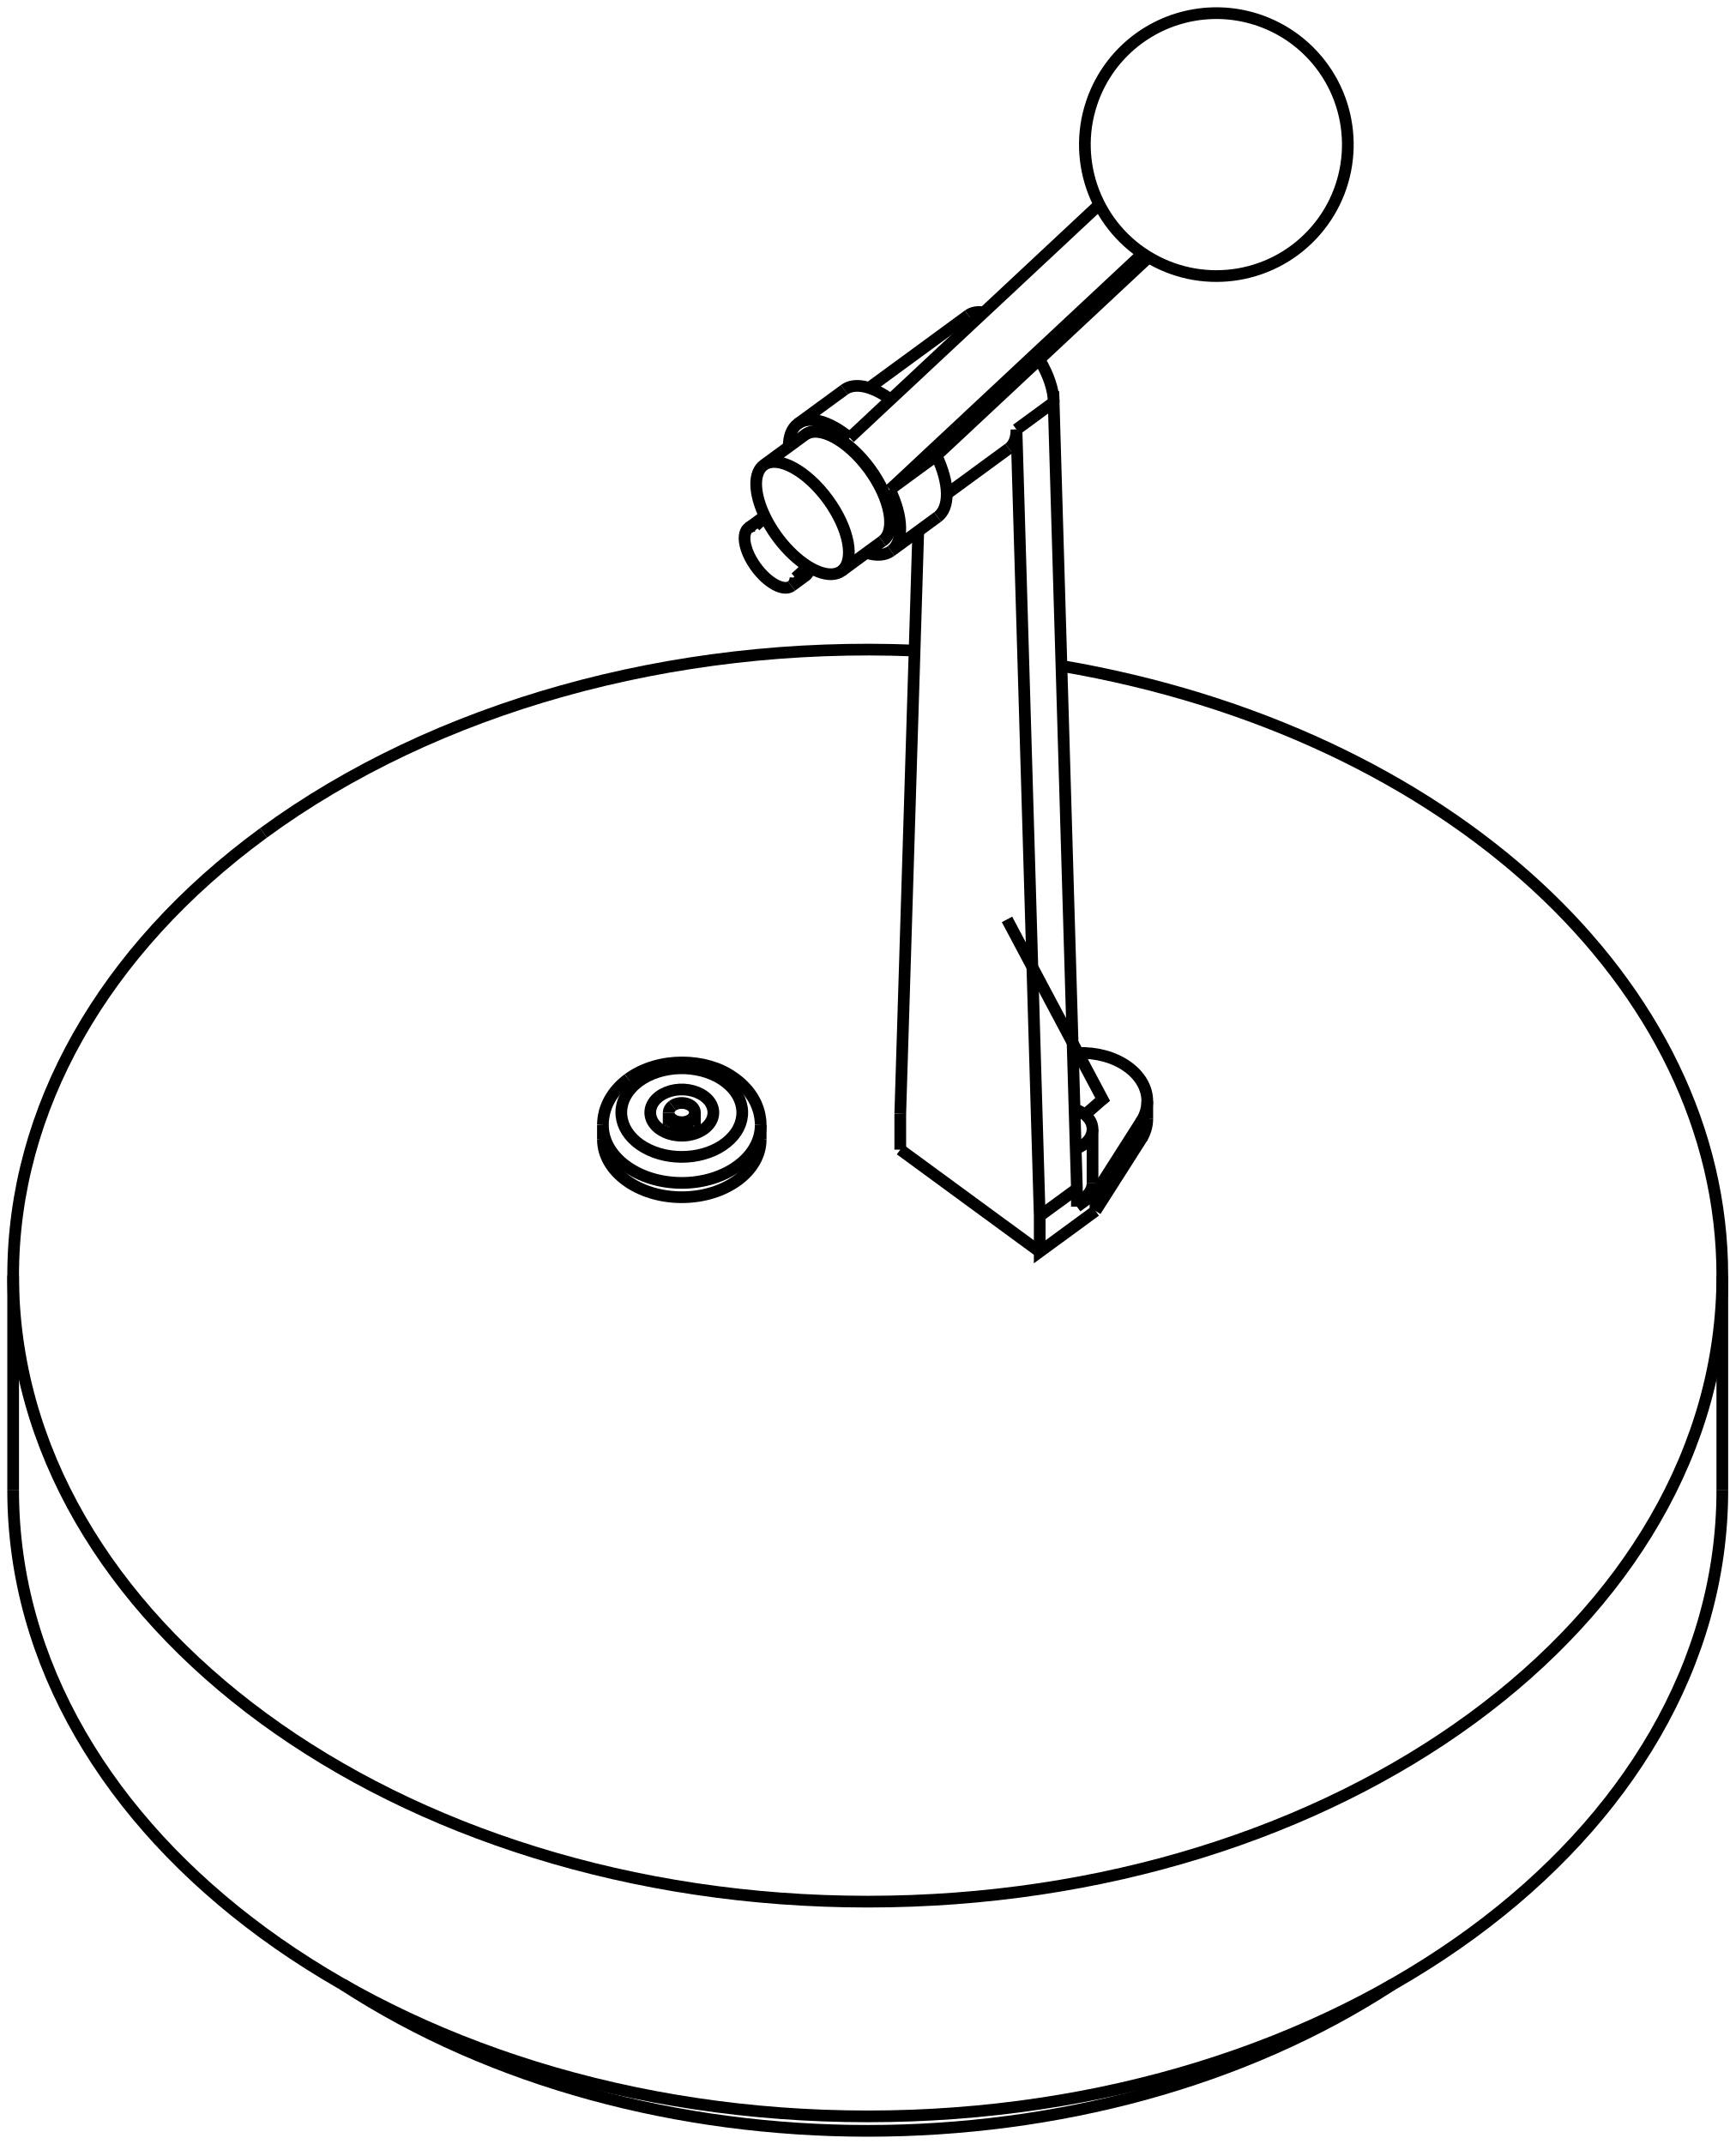
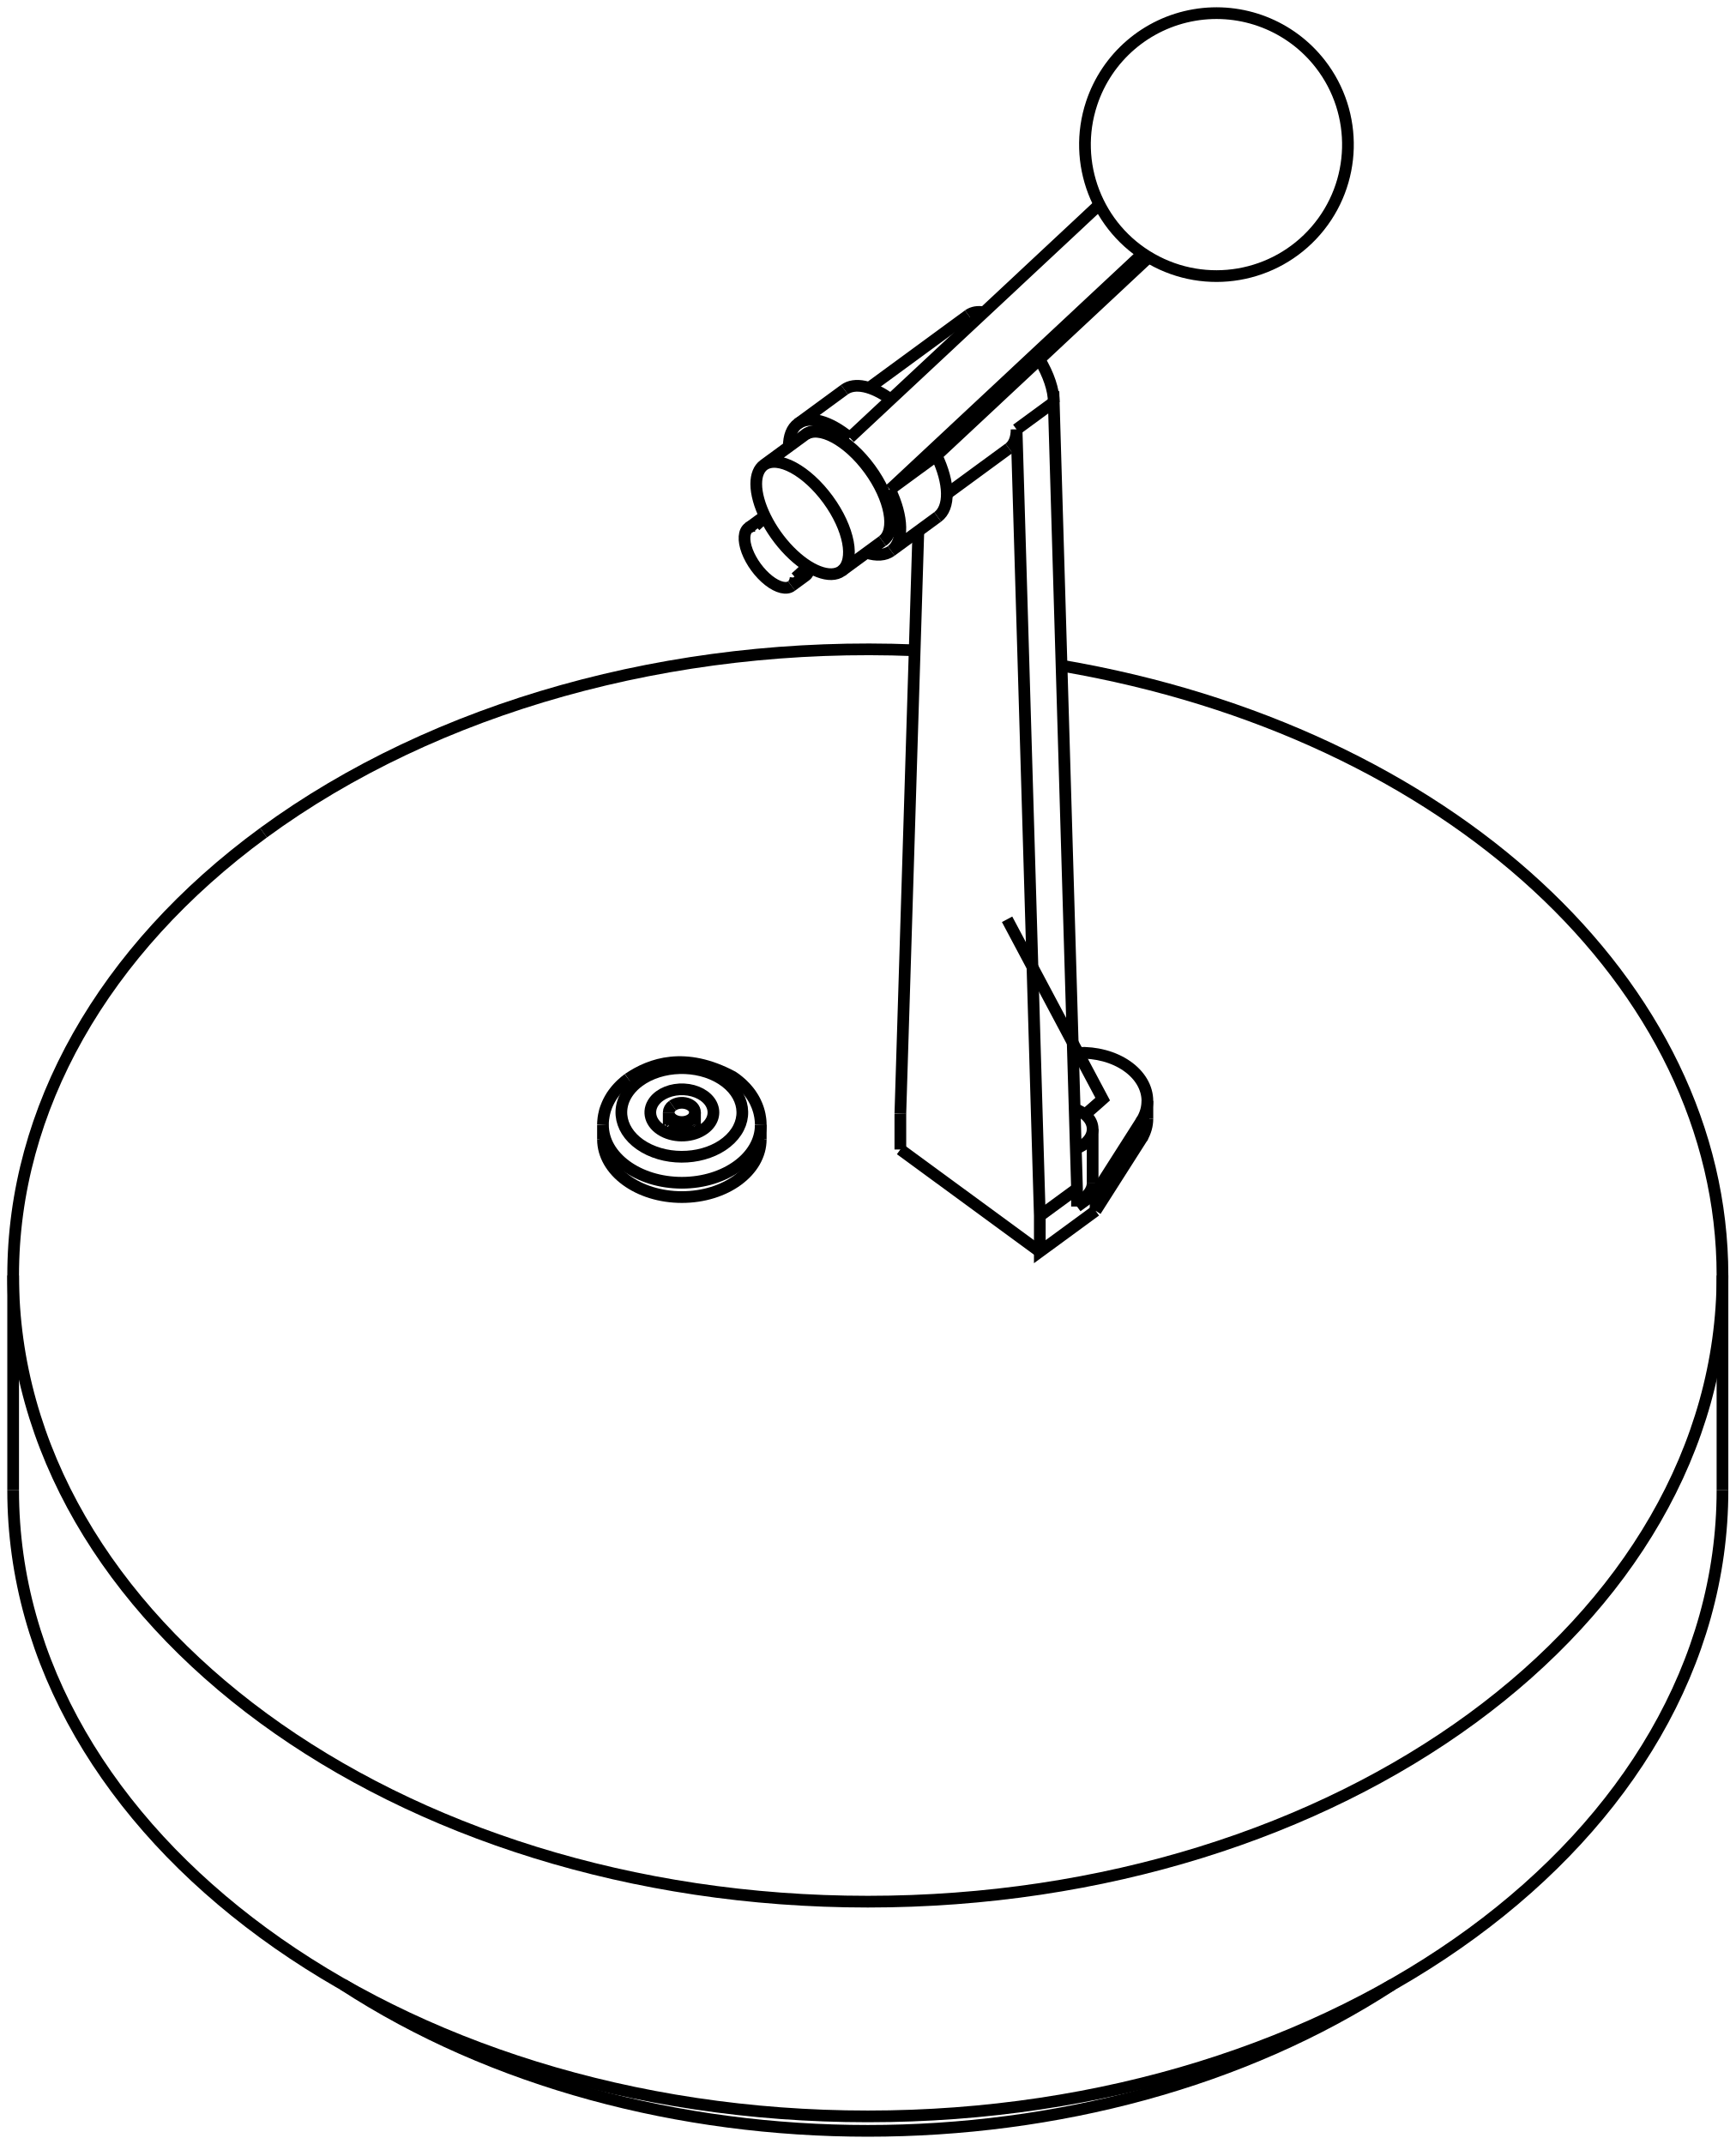
- <svg xmlns="http://www.w3.org/2000/svg" version="1.1" viewBox="-66 -52.132 132 163.094" fill="none" stroke="black" stroke-width="0.6%" vector-effect="non-scaling-stroke">
-   <path d="M -45.962 11.231 A 65 47.621 360 0 1 3.563 -2.645" />
-   <path d="M 14.735 -1.477 A 65 47.621 360 0 1 65 44.905 A 65 47.621 360 0 1 -65 44.905 A 65 47.621 360 0 1 -45.962 11.231" />
-   <path d="M -65 61.24 A 65 47.621 180 0 0 65 61.24" />
-   <path d="M -20.142 34.544 A 6 4.396 180 0 0 -8.142 34.544" />
-   <path d="M 17.324 39.983 L 13.081 43.092 L 13.081 40.369 L 11.314 -19.46 A 5 2.406 233.772 0 1 10.733 -18.016" />
-   <path d="M 2.475 35.321 L 13.081 43.092" />
-   <path d="M 20.852 34.444 A 5 3.663 180 0 0 21.263 32.99" />
-   <path d="M 17.324 39.983 L 20.852 34.444 L 20.852 33.083 A 5 3.663 180 0 0 21.263 31.628 A 5 3.663 180 0 0 15.993 27.97" />
-   <path d="M -8.142 33.455 A 6 4.396 360 0 1 -20.142 33.455 L -20.142 34.544" />
-   <path d="M 15.91 39.658 L 15.91 38.297 L 14.142 -21.532 L 11.314 -19.46" />
-   <path d="M 15.91 39.658 L 17.324 38.622 L 20.852 33.083" />
-   <path d="M 17.324 39.983 L 17.324 38.622" />
-   <path d="M 15.91 38.297 L 13.081 40.369" />
-   <path d="M 2.475 32.598 L 2.475 35.321" />
-   <path d="M 3.844 -11.73 L 2.475 32.598" />
-   <path d="M -39.909 98.828 A 60 43.958 180 0 0 39.909 98.828" />
-   <path d="M -17.395 30.119 A 4.6 3.37 360 1 1 -18.179 30.886 A 4.6 3.37 360 0 1 -17.395 30.119 Z" />
-   <path d="M 14.142 -21.532 A 5 2.406 53.772 0 0 13.052 -24.789" />
-   <path d="M 8.832 -28.366 A 5 2.406 53.772 0 0 7.652 -28.155" />
-   <path d="M 16.525 32.661 C 16.6 32.59 16.68 32.52 16.764 32.455 C 16.84 32.39 16.92 32.32 17.002 32.249 C 17.07 32.19 17.15 32.12 17.219 32.06 C 17.29 32 17.36 31.93 17.435 31.87 C 17.51 31.81 17.58 31.74 17.649 31.681 C 17.72 31.62 17.79 31.55 17.864 31.491 L 10.593 17.807" />
-   <path d="M 17.099 37.845 A 2.25 1.648 360 0 1 15.91 39.299" />
-   <path d="M -12.445 33.745 A 2.4 1.758 360 0 1 -16.248 31.659 A 2.4 1.758 360 1 1 -12.445 33.745 Z" />
-   <path d="M 15.731 32.245 A 2.25 1.648 360 0 1 17.099 33.761 L 17.099 37.845" />
-   <path d="M 17.099 33.761 A 2.25 1.648 360 0 1 15.82 35.248" />
-   <path d="M -14.849 31.984 A 1 0.733 360 0 1 -13.142 32.502 L -13.142 33.436" />
-   <path d="M -13.142 32.502 A 1 0.733 360 0 1 -15.142 32.502 L -15.142 33.436" />
-   <path d="M -15.142 32.502 A 1 0.733 360 0 1 -14.849 31.984" />
-   <path d="M 1.651 -12.995 A 4 1.925 53.772 0 0 1.688 -13.242" />
-   <path d="M -2.456 -18.898 A 4 1.925 53.772 0 0 -2.703 -18.937" />
-   <path d="M 1.117 -10.971 A 5 2.406 53.772 0 0 -4.793 -19.038 L -7.905 -16.758 A 5 2.406 233.772 0 1 -1.995 -8.692 A 5 2.406 233.772 0 1 -8.485 -15.315 A 5 2.406 233.772 0 1 -7.905 -16.758" />
-   <path d="M 5.314 -12.806 A 6 2.888 53.772 0 0 5.227 -17.476 L 21.367 -32.56" />
-   <path d="M 1.748 -21.745 A 6 2.888 53.772 0 0 -1.778 -22.486" />
-   <path d="M 1.692 -14.886 L 20.913 -32.849" />
-   <path d="M 1.692 -14.886 L 5.227 -17.476" />
-   <path d="M -5.489 -8.176 L -4.551 -9.052" />
-   <path d="M 1.692 -14.886 A 6 2.888 233.772 0 1 1.778 -10.216 L 5.314 -12.806" />
-   <path d="M 1.778 -10.216 A 6 2.888 233.772 0 1 -0.1 -10.079" />
-   <path d="M 17.616 -36.574 L -1.37 -18.831" />
-   <path d="M -6.01 -18.146 A 6 2.888 233.772 0 1 -5.314 -19.896 L -1.778 -22.486" />
-   <path d="M -5.314 -19.896 A 6 2.888 233.772 0 1 -1.37 -18.831" />
-   <path d="M -7.807 -12.815 L -8.551 -12.121" />
-   <path d="M -5.489 -8.176 A 2.75 1.323 233.772 0 1 -5.799 -7.551 L -4.739 -8.328 A 2.75 1.323 53.772 0 0 -4.428 -8.953" />
-   <path d="M -5.799 -7.551 A 2.75 1.323 233.772 0 1 -9.05 -11.988 L -7.989 -12.765" />
-   <path d="M -9.05 -11.988 A 2.75 1.323 233.772 0 1 -8.551 -12.121" />
-   <path d="M -4.758 -19.063 A 5 2.406 233.772 0 1 -4.723 -19.09 A 5 2.406 233.772 1 1 1.187 -11.023 A 5 2.406 233.772 0 1 1.151 -10.998" />
-   <path d="M -4.402 -8.962 L -4.429 -8.942" />
-   <path d="M -5.489 -8.176 L -4.428 -8.953" />
-   <path d="M -7.825 -12.852 A 2.75 1.323 53.772 0 0 -7.989 -12.765" />
-   <path d="M -4.345 -19.241 A 5 2.406 233.772 0 1 -4.32 -19.281" />
-   <path d="M 1.491 -11.349 A 5 2.406 233.772 0 1 1.446 -11.338" />
-   <path d="M -65 44.905 L -65 61.24" />
-   <path d="M 65 44.905 L 65 61.24" />
-   <path d="M -8.142 33.455 L -8.142 34.544" />
-   <path d="M 21.263 31.628 L 21.263 32.99" />
-   <path d="M -8.142 33.455 C -8.14 33.41 -8.14 33.36 -8.145 33.308 C -8.15 33.26 -8.15 33.21 -8.153 33.161 C -8.16 33.11 -8.16 33.06 -8.167 33.014 C -8.17 32.97 -8.18 32.92 -8.187 32.868 C -8.19 32.82 -8.2 32.77 -8.212 32.723 C -8.22 32.67 -8.23 32.63 -8.242 32.579 C -8.25 32.53 -8.27 32.48 -8.278 32.435 C -8.29 32.39 -8.3 32.34 -8.319 32.293 C -8.33 32.25 -8.35 32.2 -8.366 32.152 C -8.38 32.11 -8.4 32.06 -8.418 32.013 C -8.44 31.97 -8.45 31.92 -8.474 31.876 C -8.49 31.83 -8.51 31.78 -8.536 31.74 C -8.56 31.69 -8.58 31.65 -8.603 31.606 C -8.63 31.56 -8.65 31.52 -8.675 31.474 C -8.7 31.43 -8.72 31.39 -8.751 31.344 C -8.78 31.3 -8.8 31.26 -8.832 31.217 C -8.85 31.18 -8.88 31.15 -8.902 31.114 C -8.93 31.08 -8.95 31.05 -8.975 31.013 C -9 30.98 -9.02 30.95 -9.051 30.913 C -9.08 30.88 -9.1 30.85 -9.129 30.816 C -9.16 30.78 -9.18 30.75 -9.211 30.72 C -9.24 30.69 -9.27 30.66 -9.295 30.626 C -9.32 30.59 -9.35 30.56 -9.382 30.534 C -9.41 30.5 -9.44 30.47 -9.472 30.443 C -9.5 30.41 -9.53 30.38 -9.564 30.355 C -9.59 30.33 -9.63 30.3 -9.658 30.268 C -9.69 30.24 -9.72 30.21 -9.755 30.184 C -9.79 30.16 -9.82 30.13 -9.855 30.102 C -9.99 29.99 -10.13 29.89 -10.276 29.793 C -12.26 28.38 -15.85 28.21 -18.222 29.942" />
-   <path d="M -20.142 33.455 C -20.14 33.42 -20.14 33.39 -20.141 33.35 C -20.14 33.32 -20.14 33.28 -20.137 33.246 C -20.13 33.21 -20.13 33.18 -20.13 33.142 C -20.13 33.11 -20.12 33.07 -20.12 33.038 C -20.12 33 -20.11 32.97 -20.107 32.935 C -20.1 32.9 -20.1 32.87 -20.092 32.831 C -20.09 32.8 -20.08 32.76 -20.074 32.728 C -20.07 32.69 -20.06 32.66 -20.053 32.626 C -20.05 32.59 -20.04 32.56 -20.029 32.524 C -20.02 32.49 -20.01 32.46 -20.003 32.422 C -19.99 32.39 -19.98 32.36 -19.974 32.322 C -19.96 32.29 -19.95 32.25 -19.942 32.222 C -19.93 32.19 -19.92 32.16 -19.908 32.122 C -19.9 32.09 -19.88 32.06 -19.871 32.023 C -19.86 31.99 -19.84 31.96 -19.831 31.926 C -19.82 31.89 -19.8 31.86 -19.789 31.829 C -19.77 31.78 -19.75 31.74 -19.725 31.692 C -19.7 31.65 -19.68 31.6 -19.656 31.558 C -19.63 31.51 -19.61 31.47 -19.582 31.426 C -19.56 31.38 -19.53 31.34 -19.503 31.295 C -19.48 31.25 -19.45 31.21 -19.419 31.168 C -19.39 31.13 -19.36 31.08 -19.331 31.043 C -19.3 31 -19.27 30.96 -19.239 30.92 C -19.21 30.88 -19.17 30.84 -19.142 30.8 C -19.11 30.76 -19.07 30.72 -19.04 30.682 C -19.01 30.64 -18.97 30.61 -18.935 30.568 C -18.9 30.53 -18.86 30.49 -18.826 30.456 C -18.79 30.42 -18.75 30.38 -18.712 30.347 C -18.64 30.28 -18.56 30.21 -18.474 30.138 C -18.39 30.07 -18.31 30.01 -18.222 29.942" />
-   <path d="M 6.01 -14.556 L 10.733 -18.016" />
-   <path d="M 0.1 -22.623 L 7.652 -28.155" />
-   <path d="M -13.272 33.569 C -13.28 33.57 -13.29 33.58 -13.296 33.585 C -13.3 33.59 -13.31 33.6 -13.321 33.602 C -13.33 33.61 -13.34 33.61 -13.349 33.619 C -13.36 33.62 -13.37 33.63 -13.378 33.636 C -13.39 33.64 -13.4 33.65 -13.41 33.652 C -13.42 33.66 -13.43 33.66 -13.444 33.669 C -13.46 33.67 -13.47 33.68 -13.48 33.685 C -13.49 33.69 -13.5 33.7 -13.518 33.7 C -13.53 33.71 -13.54 33.71 -13.557 33.715 C -13.57 33.72 -13.58 33.72 -13.598 33.729 C -13.61 33.73 -13.63 33.74 -13.641 33.743 C -13.66 33.75 -13.67 33.75 -13.685 33.755 C -13.7 33.76 -13.72 33.76 -13.731 33.766 C -13.75 33.77 -13.76 33.77 -13.778 33.777 C -13.79 33.78 -13.81 33.78 -13.825 33.786 C -13.84 33.79 -13.86 33.79 -13.874 33.794 C -13.89 33.8 -13.91 33.8 -13.933 33.801 C -13.95 33.8 -13.97 33.81 -13.992 33.807 C -14.01 33.81 -14.03 33.81 -14.053 33.811 C -14.07 33.81 -14.09 33.81 -14.113 33.813 C -14.13 33.81 -14.15 33.81 -14.174 33.813 C -14.19 33.81 -14.21 33.81 -14.235 33.811 C -14.25 33.81 -14.27 33.81 -14.295 33.807 C -14.31 33.81 -14.33 33.8 -14.354 33.801 C -14.37 33.8 -14.39 33.8 -14.413 33.793 C -14.43 33.79 -14.45 33.79 -14.471 33.784 C -14.49 33.78 -14.51 33.78 -14.527 33.772 C -14.55 33.77 -14.56 33.76 -14.582 33.76 C -14.65 33.74 -14.72 33.72 -14.781 33.695 C -15.11 33.56 -15.15 33.41 -15.146 33.429 C -15.15 33.43 -15.15 33.43 -15.145 33.429 C -15.15 33.43 -15.15 33.43 -15.145 33.431 C -15.14 33.43 -15.14 33.43 -15.144 33.434 C -15.14 33.43 -15.14 33.44 -15.144 33.437 C -15.14 33.44 -15.14 33.44 -15.143 33.441 C -15.14 33.44 -15.14 33.44 -15.143 33.445 C -15.14 33.45 -15.14 33.45 -15.142 33.45 C -15.14 33.45 -15.14 33.45 -15.142 33.455" />
-   <path d="M -13.142 33.455 C -13.14 33.45 -13.14 33.45 -13.142 33.45 C -13.14 33.45 -13.14 33.45 -13.142 33.445 C -13.14 33.44 -13.14 33.44 -13.141 33.441 C -13.14 33.44 -13.14 33.44 -13.141 33.437 C -13.14 33.44 -13.14 33.43 -13.14 33.434 C -13.14 33.43 -13.14 33.43 -13.139 33.431 C -13.14 33.43 -13.14 33.43 -13.139 33.429 C -13.14 33.43 -13.14 33.43 -13.139 33.429 C -13.14 33.43 -13.14 33.43 -13.139 33.429 C -13.14 33.43 -13.14 33.43 -13.14 33.431 C -13.14 33.43 -13.14 33.43 -13.141 33.434 C -13.14 33.43 -13.14 33.44 -13.143 33.437 C -13.14 33.44 -13.14 33.44 -13.146 33.442 C -13.15 33.44 -13.15 33.45 -13.15 33.448 C -13.15 33.45 -13.15 33.45 -13.155 33.456 C -13.16 33.46 -13.16 33.46 -13.161 33.464 C -13.16 33.47 -13.17 33.47 -13.169 33.474 C -13.17 33.48 -13.17 33.48 -13.178 33.485 C -13.18 33.49 -13.18 33.49 -13.189 33.497 C -13.19 33.5 -13.19 33.5 -13.195 33.503 C -13.2 33.51 -13.2 33.51 -13.202 33.509 C -13.2 33.51 -13.21 33.51 -13.209 33.516 C -13.21 33.52 -13.21 33.52 -13.216 33.523 C -13.22 33.53 -13.22 33.53 -13.224 33.53 C -13.23 33.53 -13.23 33.54 -13.233 33.538 C -13.24 33.54 -13.24 33.54 -13.242 33.545 C -13.25 33.55 -13.25 33.55 -13.252 33.553 C -13.25 33.56 -13.26 33.56 -13.262 33.561 C -13.27 33.56 -13.27 33.57 -13.272 33.569" />
-   <path d="M 1.117 -10.971 L -1.995 -8.692" />
-   <path d="M 34.416 -47.264 A 10 10 0 0 0 17.022 -44.27 A 10 10 0 1 0 34.416 -47.264 Z" />
-   <path d="M -4.43 -8.936 L -4.398 -8.959" />
+ <svg xmlns="http://www.w3.org/2000/svg" version="1.1" viewBox="-66 -52.121 132 163.079" fill="none" stroke="black" stroke-width="0.6%" vector-effect="non-scaling-stroke">
+   <path d="M -45.962 11.22 A 65 47.627 360 0 1 3.564 -2.658" />
+   <path d="M 14.734 -1.49 A 65 47.627 360 0 1 65 44.898 A 65 47.627 360 0 1 -65 44.898 A 65 47.627 360 0 1 -45.962 11.22" />
+   <path d="M -65 61.231 A 65 47.627 180 0 0 65 61.231" />
+   <path d="M -20.142 34.536 A 6 4.396 180 0 0 -8.142 34.536" />
+   <path d="M 17.324 39.976 L 13.081 43.085 L 13.081 40.363 L 11.314 -19.458 A 5 2.406 233.769 0 1 10.733 -18.015" />
+   <path d="M 2.475 35.313 L 13.081 43.085" />
+   <path d="M 20.852 34.436 A 5 3.664 180 0 0 21.263 32.981" />
+   <path d="M 17.324 39.976 L 20.852 34.436 L 20.852 33.075 A 5 3.664 180 0 0 21.263 31.62 A 5 3.664 180 0 0 15.992 27.962" />
+   <path d="M -8.142 33.447 A 6 4.396 360 0 1 -20.142 33.447 L -20.142 34.536" />
+   <path d="M 15.91 39.651 L 15.91 38.29 L 14.142 -21.53 L 11.314 -19.458" />
+   <path d="M 15.91 39.651 L 17.324 38.615 L 20.852 33.075" />
+   <path d="M 17.324 39.976 L 17.324 38.615" />
+   <path d="M 15.91 38.29 L 13.081 40.363" />
+   <path d="M 2.475 32.591 L 2.475 35.313" />
+   <path d="M 3.844 -11.727 L 2.475 32.591" />
+   <path d="M -39.893 98.833 A 60 43.964 180 0 0 39.893 98.833" />
+   <path d="M -17.395 30.111 A 4.6 3.371 360 1 1 -18.179 30.878 A 4.6 3.371 360 0 1 -17.395 30.111 Z" />
+   <path d="M 14.142 -21.53 A 5 2.406 53.769 0 0 13.053 -24.784" />
+   <path d="M 8.837 -28.363 A 5 2.406 53.769 0 0 7.651 -28.154" />
+   <path d="M 16.524 32.654 C 16.6 32.59 16.68 32.52 16.764 32.448 C 16.84 32.38 16.92 32.31 17.002 32.241 C 17.07 32.18 17.15 32.12 17.219 32.052 C 17.29 31.99 17.36 31.93 17.435 31.862 C 17.51 31.8 17.58 31.74 17.649 31.673 C 17.72 31.61 17.79 31.55 17.864 31.483 L 10.593 17.803" />
+   <path d="M 17.099 37.838 A 2.25 1.649 360 0 1 15.91 39.292" />
+   <path d="M -12.445 33.738 A 2.4 1.759 360 0 1 -16.248 31.651 A 2.4 1.759 360 1 1 -12.445 33.738 Z" />
+   <path d="M 15.731 32.238 A 2.25 1.649 360 0 1 17.099 33.755 L 17.099 37.838" />
+   <path d="M 17.099 33.755 A 2.25 1.649 360 0 1 15.82 35.242" />
+   <path d="M -14.849 31.976 A 1 0.733 360 0 1 -13.142 32.494 L -13.142 33.428" />
+   <path d="M -13.142 32.494 A 1 0.733 360 0 1 -15.142 32.494 L -15.142 33.428" />
+   <path d="M -15.142 32.494 A 1 0.733 360 0 1 -14.849 31.976" />
+   <path d="M 1.651 -12.992 A 4 1.925 53.769 0 0 1.688 -13.239" />
+   <path d="M -2.457 -18.896 A 4 1.925 53.769 0 0 -2.703 -18.935" />
+   <path d="M 1.117 -10.969 A 5 2.406 53.769 0 0 -4.794 -19.035 L -7.905 -16.755 A 5 2.406 233.769 0 1 -1.995 -8.689 A 5 2.406 233.769 0 1 -8.485 -15.313 A 5 2.406 233.769 0 1 -7.905 -16.755" />
+   <path d="M 5.314 -12.804 A 6 2.887 53.769 0 0 5.227 -17.473 L 21.365 -32.55" />
+   <path d="M 1.749 -21.741 A 6 2.887 53.769 0 0 -1.779 -22.484" />
+   <path d="M 1.692 -14.883 L 20.912 -32.839" />
+   <path d="M 1.692 -14.883 L 5.227 -17.473" />
+   <path d="M -5.489 -8.175 L -4.552 -9.05" />
+   <path d="M 1.692 -14.883 A 6 2.887 233.769 0 1 1.779 -10.214 L 5.314 -12.804" />
+   <path d="M 1.779 -10.214 A 6 2.887 233.769 0 1 -0.1 -10.077" />
+   <path d="M 17.615 -36.564 L -1.37 -18.828" />
+   <path d="M -6.01 -18.143 A 6 2.887 233.769 0 1 -5.314 -19.893 L -1.779 -22.484" />
+   <path d="M -5.314 -19.893 A 6 2.887 233.769 0 1 -1.37 -18.828" />
+   <path d="M -7.808 -12.813 L -8.551 -12.12" />
+   <path d="M -5.489 -8.175 A 2.75 1.323 233.769 0 1 -5.799 -7.551 L -4.739 -8.328 A 2.75 1.323 53.769 0 0 -4.428 -8.952" />
+   <path d="M -5.799 -7.551 A 2.75 1.323 233.769 1 1 -9.05 -11.987 L -7.989 -12.764" />
+   <path d="M -9.05 -11.987 A 2.75 1.323 233.769 0 1 -8.551 -12.12" />
+   <path d="M -4.758 -19.06 A 5 2.406 233.769 0 1 -4.723 -19.087 A 5 2.406 233.769 0 1 1.187 -11.02 A 5 2.406 233.769 0 1 1.152 -10.995" />
+   <path d="M -4.403 -8.96 L -4.429 -8.941" />
+   <path d="M -5.489 -8.175 L -4.428 -8.952" />
+   <path d="M -7.826 -12.851 A 2.75 1.323 53.769 0 0 -7.989 -12.764" />
+   <path d="M -4.345 -19.238 A 5 2.406 233.769 0 1 -4.32 -19.278" />
+   <path d="M 1.492 -11.347 A 5 2.406 233.769 0 1 1.446 -11.335" />
+   <path d="M -65 44.898 L -65 61.231" />
+   <path d="M 65 44.898 L 65 61.231" />
+   <path d="M -8.142 33.447 L -8.142 34.536" />
+   <path d="M 21.263 31.62 L 21.263 32.981" />
+   <path d="M -8.142 33.447 C -8.14 33.4 -8.14 33.35 -8.145 33.3 C -8.15 33.25 -8.15 33.2 -8.153 33.153 C -8.16 33.1 -8.16 33.06 -8.167 33.006 C -8.17 32.96 -8.18 32.91 -8.187 32.86 C -8.19 32.81 -8.2 32.76 -8.212 32.715 C -8.22 32.67 -8.23 32.62 -8.242 32.571 C -8.25 32.52 -8.27 32.47 -8.278 32.427 C -8.29 32.38 -8.3 32.33 -8.319 32.285 C -8.33 32.24 -8.35 32.19 -8.366 32.144 C -8.38 32.1 -8.4 32.05 -8.418 32.005 C -8.44 31.96 -8.45 31.91 -8.475 31.867 C -8.49 31.82 -8.51 31.78 -8.536 31.731 C -8.56 31.69 -8.58 31.64 -8.603 31.597 C -8.63 31.55 -8.65 31.51 -8.675 31.466 C -8.7 31.42 -8.73 31.38 -8.751 31.336 C -8.78 31.29 -8.8 31.25 -8.833 31.208 C -8.86 31.17 -8.88 31.14 -8.902 31.105 C -8.93 31.07 -8.95 31.04 -8.975 31.004 C -9 30.97 -9.03 30.94 -9.051 30.905 C -9.08 30.87 -9.1 30.84 -9.13 30.807 C -9.16 30.77 -9.18 30.74 -9.211 30.711 C -9.24 30.68 -9.27 30.65 -9.296 30.617 C -9.32 30.59 -9.35 30.56 -9.383 30.525 C -9.41 30.49 -9.44 30.46 -9.472 30.434 C -9.5 30.4 -9.53 30.38 -9.565 30.346 C -9.6 30.32 -9.63 30.29 -9.659 30.26 C -9.69 30.23 -9.72 30.2 -9.756 30.175 C -9.79 30.15 -9.82 30.12 -9.856 30.093 C -9.99 29.98 -10.13 29.88 -10.277 29.784 C -13.89 27.85 -16.51 28.77 -18.222 29.934" />
+   <path d="M -20.142 33.447 C -20.14 33.41 -20.14 33.38 -20.141 33.343 C -20.14 33.31 -20.14 33.27 -20.137 33.238 C -20.13 33.2 -20.13 33.17 -20.129 33.134 C -20.13 33.1 -20.12 33.06 -20.12 33.03 C -20.12 33 -20.11 32.96 -20.107 32.927 C -20.1 32.89 -20.1 32.86 -20.092 32.823 C -20.09 32.79 -20.08 32.75 -20.074 32.72 C -20.07 32.69 -20.06 32.65 -20.053 32.618 C -20.05 32.58 -20.04 32.55 -20.029 32.516 C -20.02 32.48 -20.01 32.45 -20.003 32.414 C -19.99 32.38 -19.98 32.35 -19.974 32.313 C -19.96 32.28 -19.95 32.25 -19.942 32.213 C -19.93 32.18 -19.92 32.15 -19.908 32.114 C -19.9 32.08 -19.88 32.05 -19.871 32.015 C -19.86 31.98 -19.84 31.95 -19.831 31.917 C -19.82 31.88 -19.8 31.85 -19.789 31.82 C -19.77 31.77 -19.75 31.73 -19.725 31.684 C -19.7 31.64 -19.68 31.59 -19.656 31.55 C -19.63 31.51 -19.61 31.46 -19.582 31.417 C -19.56 31.37 -19.53 31.33 -19.503 31.287 C -19.48 31.24 -19.45 31.2 -19.419 31.16 C -19.39 31.12 -19.36 31.08 -19.331 31.034 C -19.3 30.99 -19.27 30.95 -19.238 30.912 C -19.21 30.87 -19.17 30.83 -19.141 30.791 C -19.11 30.75 -19.07 30.71 -19.04 30.674 C -19.01 30.64 -18.97 30.6 -18.935 30.559 C -18.9 30.52 -18.86 30.48 -18.826 30.448 C -18.79 30.41 -18.75 30.37 -18.712 30.339 C -18.64 30.27 -18.56 30.2 -18.474 30.13 C -18.39 30.06 -18.31 30 -18.222 29.934" />
+   <path d="M 6.01 -14.554 L 10.733 -18.015" />
+   <path d="M 0.1 -22.621 L 7.651 -28.154" />
+   <path d="M -13.273 33.561 C -13.28 33.57 -13.29 33.57 -13.296 33.577 C -13.3 33.58 -13.31 33.59 -13.321 33.594 C -13.33 33.6 -13.34 33.61 -13.349 33.611 C -13.36 33.62 -13.37 33.62 -13.379 33.628 C -13.39 33.63 -13.4 33.64 -13.41 33.645 C -13.42 33.65 -13.43 33.66 -13.444 33.661 C -13.46 33.67 -13.47 33.67 -13.48 33.677 C -13.49 33.68 -13.5 33.69 -13.518 33.693 C -13.53 33.7 -13.54 33.7 -13.557 33.708 C -13.57 33.71 -13.58 33.72 -13.598 33.722 C -13.61 33.73 -13.63 33.73 -13.641 33.735 C -13.66 33.74 -13.67 33.74 -13.685 33.748 C -13.7 33.75 -13.72 33.76 -13.731 33.759 C -13.75 33.76 -13.76 33.77 -13.778 33.769 C -13.79 33.77 -13.81 33.78 -13.825 33.778 C -13.84 33.78 -13.86 33.78 -13.874 33.786 C -13.89 33.79 -13.91 33.79 -13.933 33.794 C -13.95 33.8 -13.97 33.8 -13.992 33.799 C -14.01 33.8 -14.03 33.8 -14.053 33.803 C -14.07 33.8 -14.09 33.8 -14.113 33.805 C -14.13 33.81 -14.15 33.81 -14.174 33.805 C -14.19 33.8 -14.21 33.8 -14.235 33.803 C -14.25 33.8 -14.28 33.8 -14.295 33.799 C -14.32 33.8 -14.33 33.8 -14.355 33.793 C -14.37 33.79 -14.39 33.79 -14.413 33.786 C -14.43 33.78 -14.45 33.78 -14.471 33.776 C -14.49 33.77 -14.51 33.77 -14.527 33.765 C -14.55 33.76 -14.56 33.76 -14.582 33.752 C -14.65 33.73 -14.72 33.71 -14.781 33.687 C -15.11 33.55 -15.15 33.41 -15.146 33.421 C -15.15 33.42 -15.15 33.42 -15.145 33.422 C -15.15 33.42 -15.15 33.42 -15.145 33.423 C -15.14 33.42 -15.14 33.42 -15.144 33.426 C -15.14 33.43 -15.14 33.43 -15.144 33.429 C -15.14 33.43 -15.14 33.43 -15.143 33.433 C -15.14 33.43 -15.14 33.44 -15.143 33.437 C -15.14 33.44 -15.14 33.44 -15.142 33.442 C -15.14 33.44 -15.14 33.45 -15.142 33.447" />
+   <path d="M -13.142 33.447 C -13.14 33.45 -13.14 33.44 -13.142 33.442 C -13.14 33.44 -13.14 33.44 -13.142 33.437 C -13.14 33.44 -13.14 33.43 -13.141 33.433 C -13.14 33.43 -13.14 33.43 -13.141 33.429 C -13.14 33.43 -13.14 33.43 -13.14 33.426 C -13.14 33.42 -13.14 33.42 -13.139 33.423 C -13.14 33.42 -13.14 33.42 -13.139 33.422 C -13.14 33.42 -13.14 33.42 -13.139 33.421 C -13.14 33.42 -13.14 33.42 -13.139 33.421 C -13.14 33.42 -13.14 33.42 -13.139 33.422 C -13.14 33.42 -13.14 33.42 -13.14 33.423 C -13.14 33.42 -13.14 33.42 -13.141 33.426 C -13.14 33.43 -13.14 33.43 -13.143 33.43 C -13.14 33.43 -13.14 33.43 -13.146 33.434 C -13.15 33.44 -13.15 33.44 -13.15 33.441 C -13.15 33.44 -13.15 33.45 -13.155 33.448 C -13.16 33.45 -13.16 33.45 -13.161 33.456 C -13.16 33.46 -13.17 33.46 -13.169 33.466 C -13.17 33.47 -13.17 33.47 -13.178 33.477 C -13.18 33.48 -13.18 33.48 -13.189 33.489 C -13.19 33.49 -13.19 33.49 -13.195 33.495 C -13.2 33.5 -13.2 33.5 -13.202 33.502 C -13.2 33.5 -13.21 33.51 -13.209 33.509 C -13.21 33.51 -13.21 33.51 -13.216 33.515 C -13.22 33.52 -13.22 33.52 -13.224 33.523 C -13.23 33.53 -13.23 33.53 -13.233 33.53 C -13.24 33.53 -13.24 33.54 -13.242 33.538 C -13.25 33.54 -13.25 33.54 -13.252 33.545 C -13.26 33.55 -13.26 33.55 -13.262 33.553 C -13.27 33.56 -13.27 33.56 -13.273 33.561" />
+   <path d="M 1.117 -10.969 L -1.995 -8.689" />
+   <path d="M 34.416 -47.252 A 10 10 0 0 0 17.022 -44.261 A 10 10 0 1 0 34.416 -47.252 Z" />
+   <path d="M -4.43 -8.935 L -4.399 -8.958" />
</svg>
